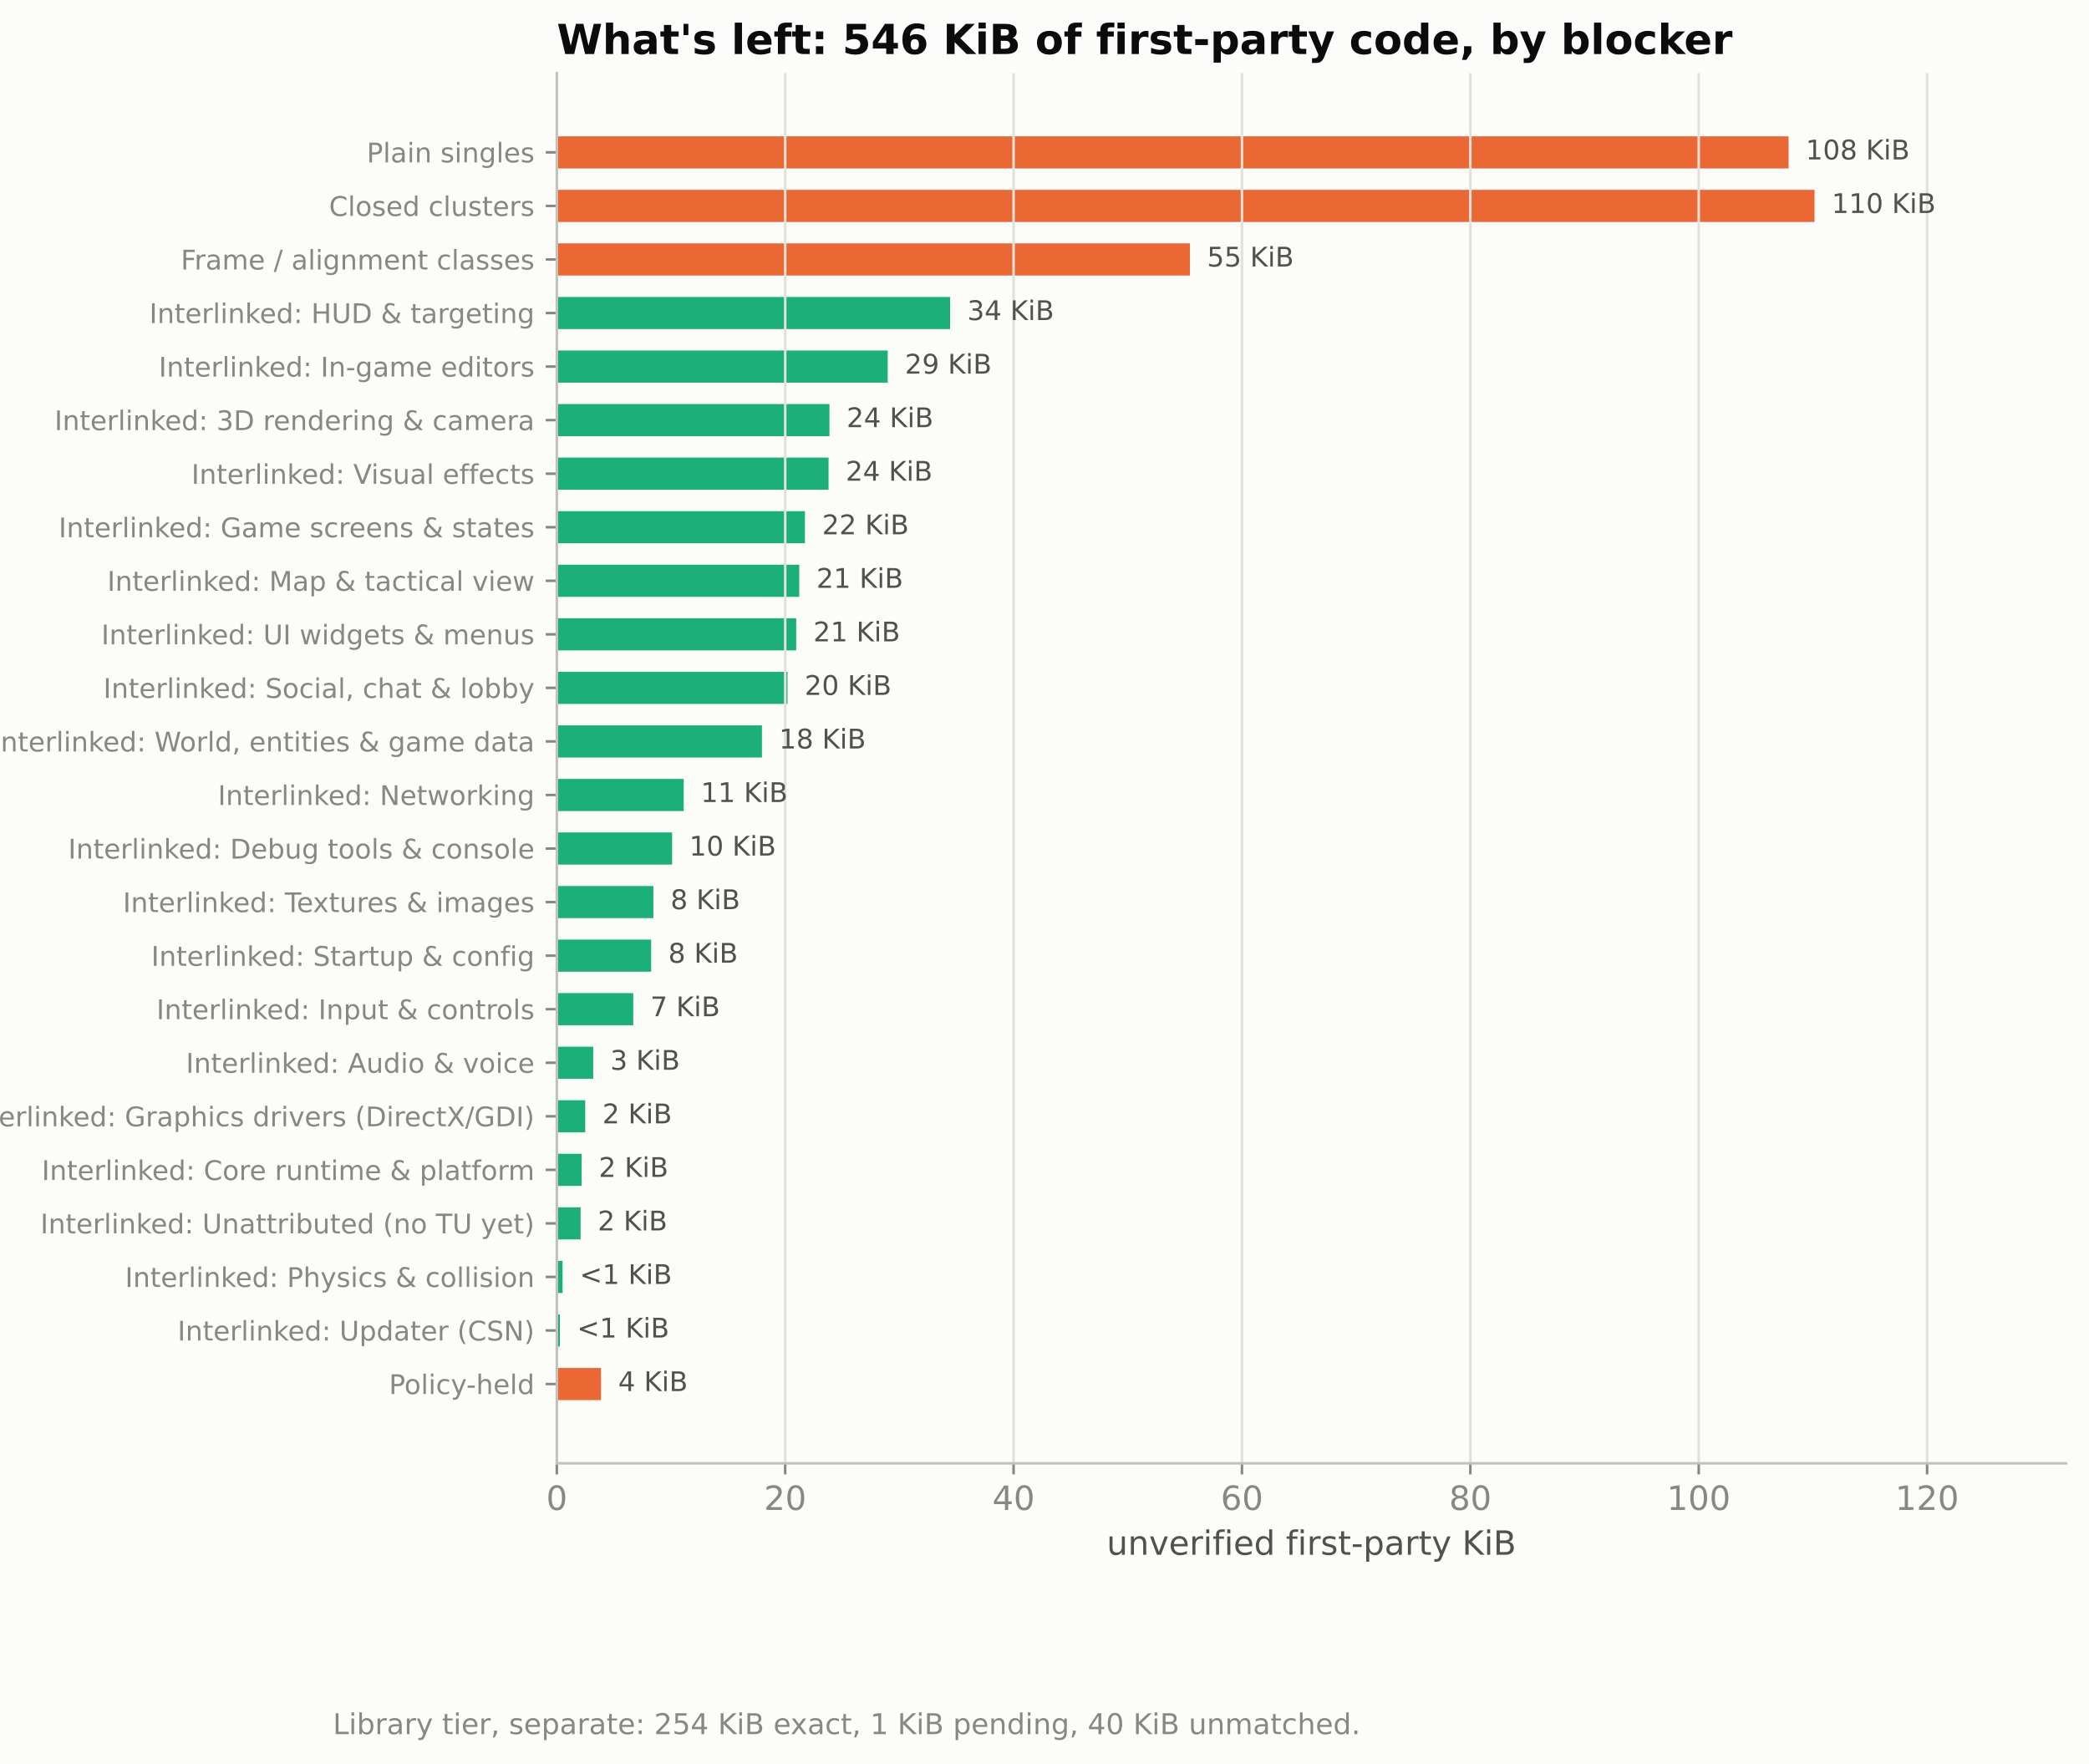
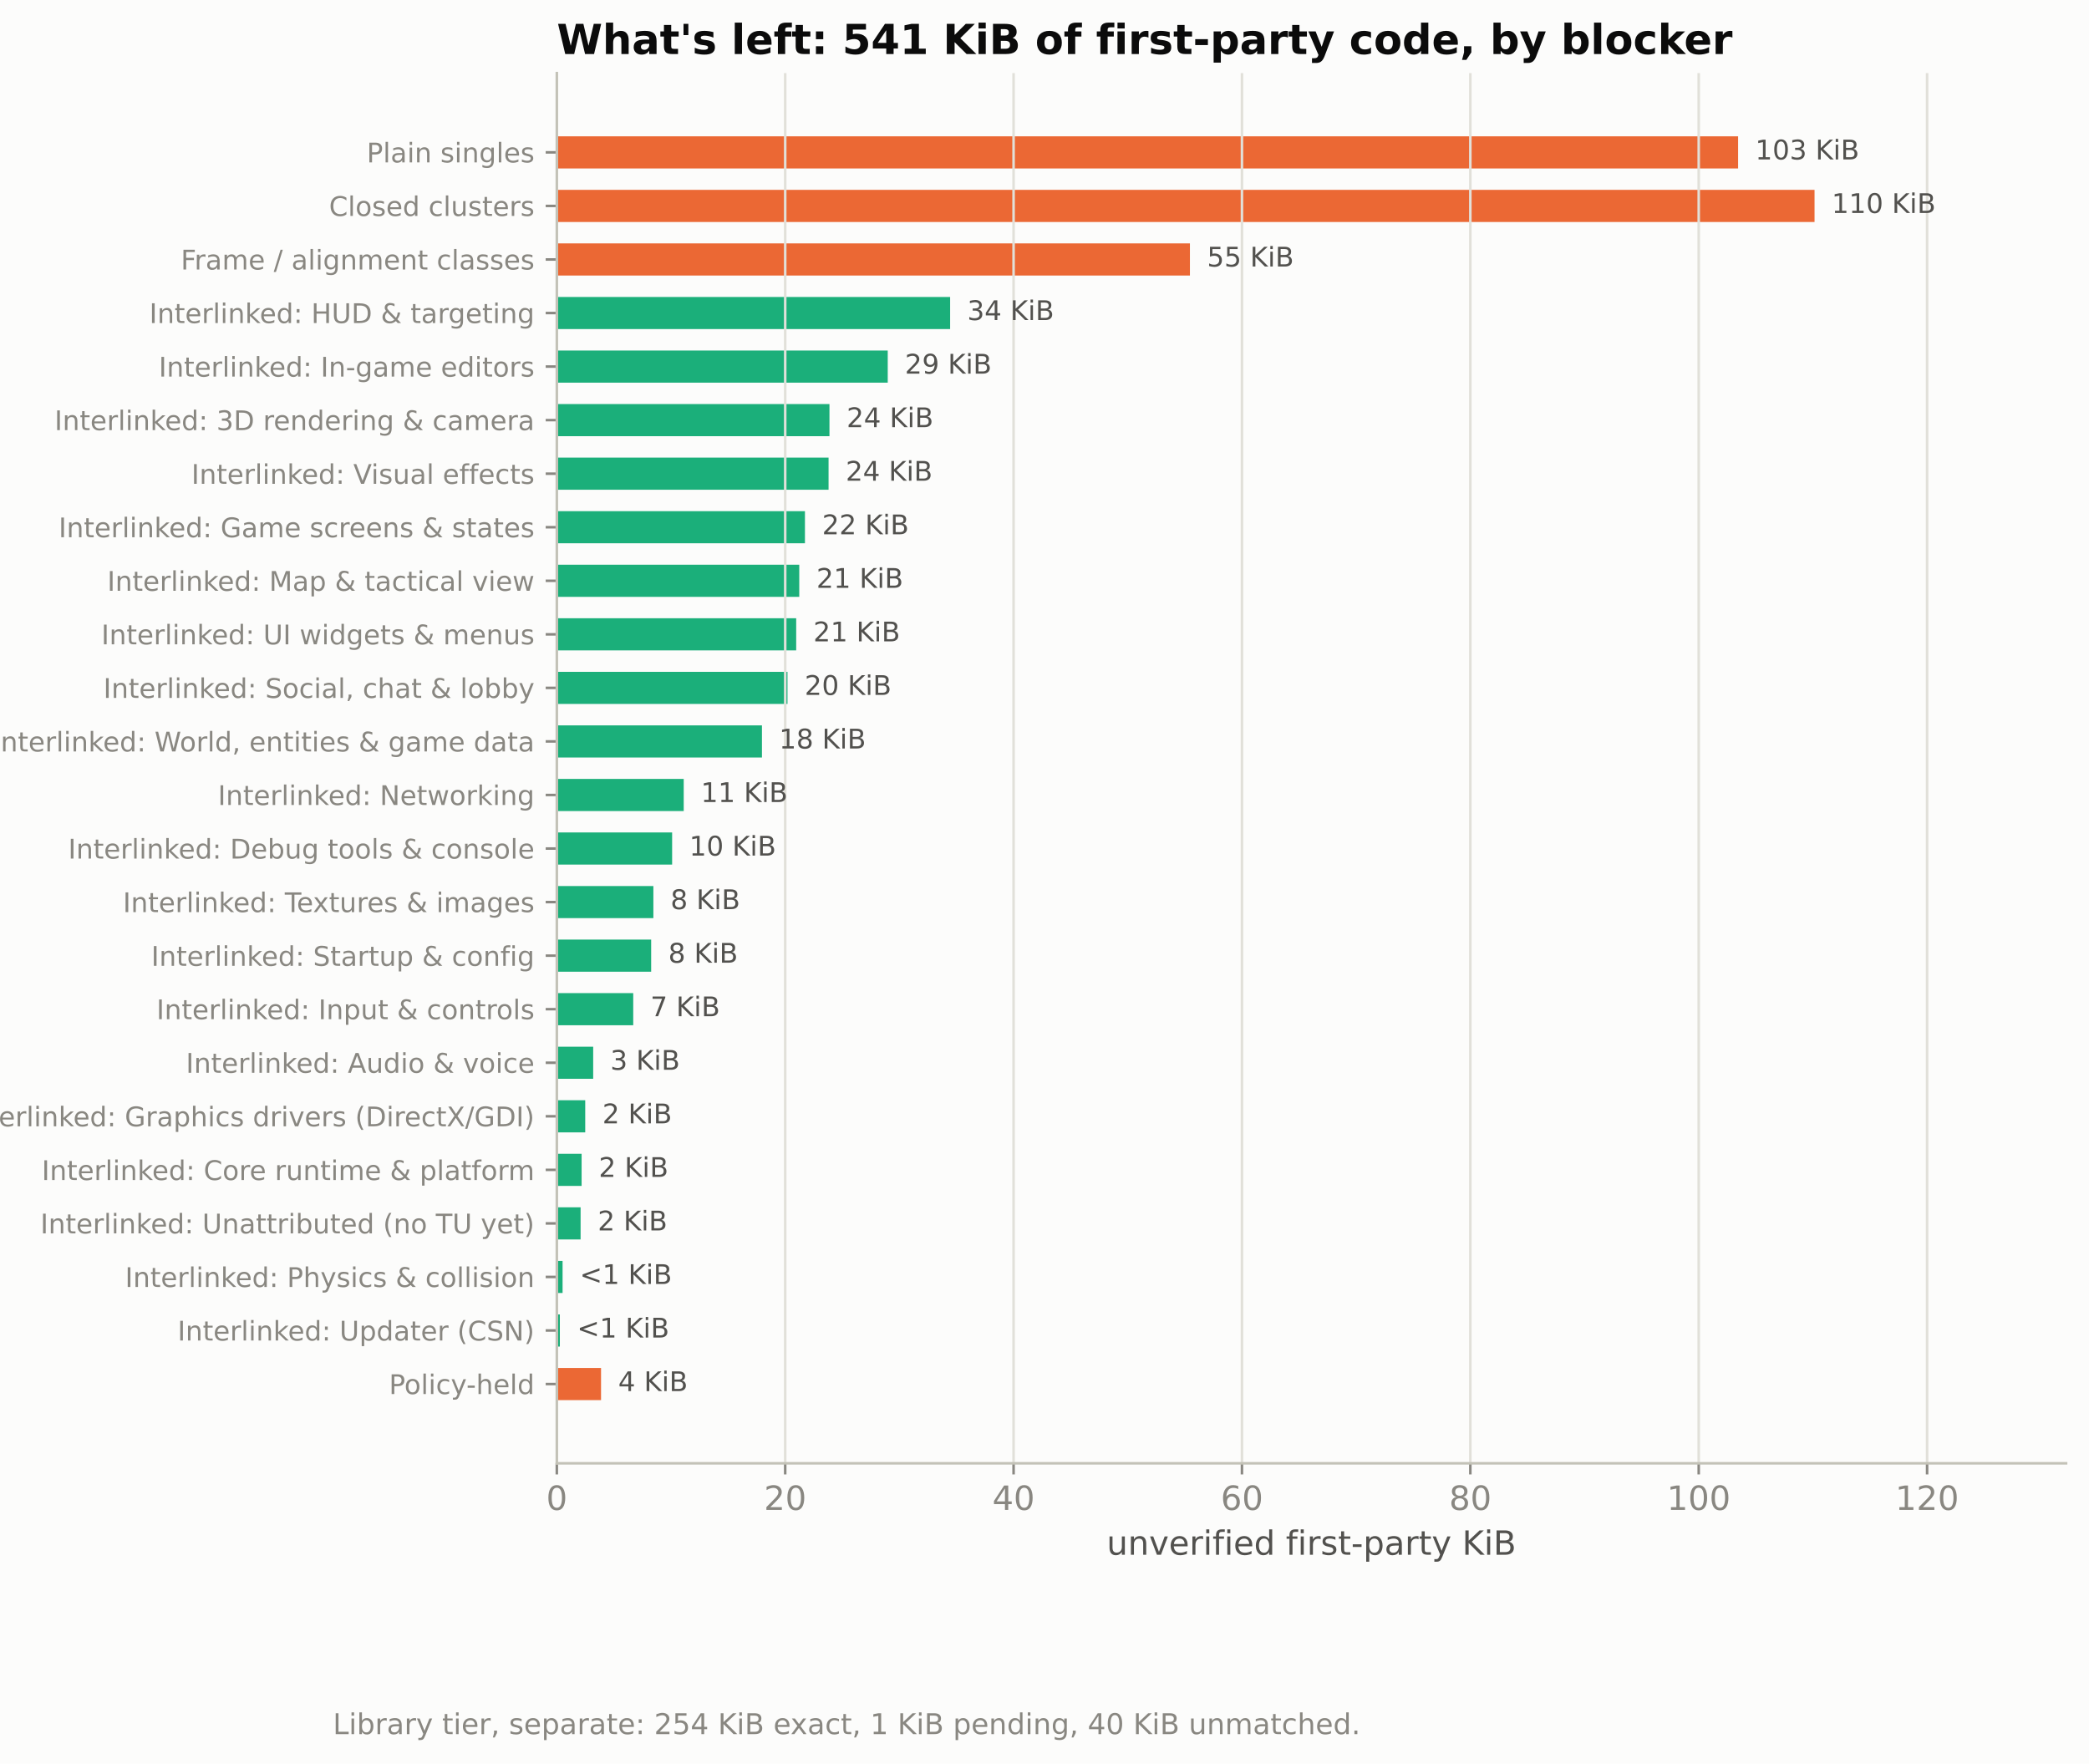
<svg xmlns="http://www.w3.org/2000/svg" xmlns:xlink="http://www.w3.org/1999/xlink" width="656.487pt" height="554.265pt" viewBox="0 0 656.487 554.265" version="1.1">
  <defs>
    <style type="text/css">*{stroke-linejoin: round; stroke-linecap: butt}</style>
  </defs>
  <g id="figure_1">
    <g id="patch_1">
      <path d="M 0 554.265  L 656.487 554.265  L 656.487 0  L 0 0  z " style="fill: #fcfcfb" />
    </g>
    <g id="axes_1">
      <g id="patch_2">
        <path d="M 174.987 459.844  L 649.287 459.844  L 649.287 22.976  L 174.987 22.976  z " style="fill: #fcfcfb" />
      </g>
      <g id="patch_3">
        <path d="M 174.987 439.986  L 188.882 439.986  L 188.882 429.889  L 174.987 429.889  z " clip-path="url(#p8a45bf0036)" style="fill: #eb6834" />
      </g>
      <g id="patch_4">
        <path d="M 174.987 423.158  L 175.94 423.158  L 175.94 413.06  L 174.987 413.06  z " clip-path="url(#p8a45bf0036)" style="fill: #1baf7a" />
      </g>
      <g id="patch_5">
        <path d="M 174.987 406.329  L 176.795 406.329  L 176.795 396.232  L 174.987 396.232  z " clip-path="url(#p8a45bf0036)" style="fill: #1baf7a" />
      </g>
      <g id="patch_6">
        <path d="M 174.987 389.501  L 182.458 389.501  L 182.458 379.403  L 174.987 379.403  z " clip-path="url(#p8a45bf0036)" style="fill: #1baf7a" />
      </g>
      <g id="patch_7">
        <path d="M 174.987 372.672  L 182.777 372.672  L 182.777 362.575  L 174.987 362.575  z " clip-path="url(#p8a45bf0036)" style="fill: #1baf7a" />
      </g>
      <g id="patch_8">
        <path d="M 174.987 355.844  L 183.912 355.844  L 183.912 345.747  L 174.987 345.747  z " clip-path="url(#p8a45bf0036)" style="fill: #1baf7a" />
      </g>
      <g id="patch_9">
        <path d="M 174.987 339.015  L 186.415 339.015  L 186.415 328.918  L 174.987 328.918  z " clip-path="url(#p8a45bf0036)" style="fill: #1baf7a" />
      </g>
      <g id="patch_10">
        <path d="M 174.987 322.187  L 198.999 322.187  L 198.999 312.09  L 174.987 312.09  z " clip-path="url(#p8a45bf0036)" style="fill: #1baf7a" />
      </g>
      <g id="patch_11">
        <path d="M 174.987 305.358  L 204.634 305.358  L 204.634 295.261  L 174.987 295.261  z " clip-path="url(#p8a45bf0036)" style="fill: #1baf7a" />
      </g>
      <g id="patch_12">
        <path d="M 174.987 288.53  L 205.331 288.53  L 205.331 278.433  L 174.987 278.433  z " clip-path="url(#p8a45bf0036)" style="fill: #1baf7a" />
      </g>
      <g id="patch_13">
        <path d="M 174.987 271.701  L 211.222 271.701  L 211.222 261.604  L 174.987 261.604  z " clip-path="url(#p8a45bf0036)" style="fill: #1baf7a" />
      </g>
      <g id="patch_14">
        <path d="M 174.987 254.873  L 214.867 254.873  L 214.867 244.776  L 174.987 244.776  z " clip-path="url(#p8a45bf0036)" style="fill: #1baf7a" />
      </g>
      <g id="patch_15">
        <path d="M 174.987 238.044  L 239.45 238.044  L 239.45 227.947  L 174.987 227.947  z " clip-path="url(#p8a45bf0036)" style="fill: #1baf7a" />
      </g>
      <g id="patch_16">
        <path d="M 174.987 221.216  L 247.479 221.216  L 247.479 211.119  L 174.987 211.119  z " clip-path="url(#p8a45bf0036)" style="fill: #1baf7a" />
      </g>
      <g id="patch_17">
        <path d="M 174.987 204.387  L 250.209 204.387  L 250.209 194.29  L 174.987 194.29  z " clip-path="url(#p8a45bf0036)" style="fill: #1baf7a" />
      </g>
      <g id="patch_18">
        <path d="M 174.987 187.559  L 251.176 187.559  L 251.176 177.462  L 174.987 177.462  z " clip-path="url(#p8a45bf0036)" style="fill: #1baf7a" />
      </g>
      <g id="patch_19">
        <path d="M 174.987 170.73  L 252.96 170.73  L 252.96 160.633  L 174.987 160.633  z " clip-path="url(#p8a45bf0036)" style="fill: #1baf7a" />
      </g>
      <g id="patch_20">
        <path d="M 174.987 153.902  L 260.382 153.902  L 260.382 143.805  L 174.987 143.805  z " clip-path="url(#p8a45bf0036)" style="fill: #1baf7a" />
      </g>
      <g id="patch_21">
        <path d="M 174.987 137.073  L 260.666 137.073  L 260.666 126.976  L 174.987 126.976  z " clip-path="url(#p8a45bf0036)" style="fill: #1baf7a" />
      </g>
      <g id="patch_22">
        <path d="M 174.987 120.245  L 278.98 120.245  L 278.98 110.148  L 174.987 110.148  z " clip-path="url(#p8a45bf0036)" style="fill: #1baf7a" />
      </g>
      <g id="patch_23">
        <path d="M 174.987 103.417  L 298.587 103.417  L 298.587 93.319  L 174.987 93.319  z " clip-path="url(#p8a45bf0036)" style="fill: #1baf7a" />
      </g>
      <g id="patch_24">
        <path d="M 174.987 86.588  L 373.942 86.588  L 373.942 76.491  L 174.987 76.491  z " clip-path="url(#p8a45bf0036)" style="fill: #eb6834" />
      </g>
      <g id="patch_25">
        <path d="M 174.987 69.76  L 570.237 69.76  L 570.237 59.662  L 174.987 59.662  z " clip-path="url(#p8a45bf0036)" style="fill: #eb6834" />
      </g>
      <g id="patch_26">
-         <path d="M 174.987 52.931  L 562.072 52.931  L 562.072 42.834  L 174.987 42.834  z " clip-path="url(#p8a45bf0036)" style="fill: #eb6834" />
+         <path d="M 174.987 52.931  L 546.214 52.931  L 546.214 42.834  L 174.987 42.834  z " clip-path="url(#p8a45bf0036)" style="fill: #eb6834" />
      </g>
      <g id="matplotlib.axis_1">
        <g id="xtick_1">
          <g id="line2d_1">
            <path d="M 174.987 459.844  L 174.987 22.976  " clip-path="url(#p8a45bf0036)" style="fill: none; stroke: #e1e0d9; stroke-width: 0.8; stroke-linecap: square" />
          </g>
          <g id="line2d_2">
            <defs>
              <path id="mc9588ca993" d="M 0 0  L 0 3.5  " style="stroke: #898781; stroke-width: 0.8" />
            </defs>
            <g>
              <use xlink:href="#mc9588ca993" x="174.987" y="459.844" style="fill: #898781; stroke: #898781; stroke-width: 0.8" />
            </g>
          </g>
          <g id="text_1">
            <text style="font-size: 10.5px; font-family: 'Segoe UI', 'DejaVu Sans', 'Bitstream Vera Sans', 'Computer Modern Sans Serif', 'Lucida Grande', 'Verdana', 'Geneva', 'Lucid', 'Arial', 'Helvetica', 'Avant Garde', sans-serif; text-anchor: middle; fill: #898781" x="174.987" y="474.488" transform="rotate(-0 174.9868 474.4879)">0</text>
          </g>
        </g>
        <g id="xtick_2">
          <g id="line2d_3">
            <path d="M 246.757 459.844  L 246.757 22.976  " clip-path="url(#p8a45bf0036)" style="fill: none; stroke: #e1e0d9; stroke-width: 0.8; stroke-linecap: square" />
          </g>
          <g id="line2d_4">
            <g>
              <use xlink:href="#mc9588ca993" x="246.757" y="459.844" style="fill: #898781; stroke: #898781; stroke-width: 0.8" />
            </g>
          </g>
          <g id="text_2">
            <text style="font-size: 10.5px; font-family: 'Segoe UI', 'DejaVu Sans', 'Bitstream Vera Sans', 'Computer Modern Sans Serif', 'Lucida Grande', 'Verdana', 'Geneva', 'Lucid', 'Arial', 'Helvetica', 'Avant Garde', sans-serif; text-anchor: middle; fill: #898781" x="246.757" y="474.488" transform="rotate(-0 246.7568 474.4879)">20</text>
          </g>
        </g>
        <g id="xtick_3">
          <g id="line2d_5">
            <path d="M 318.527 459.844  L 318.527 22.976  " clip-path="url(#p8a45bf0036)" style="fill: none; stroke: #e1e0d9; stroke-width: 0.8; stroke-linecap: square" />
          </g>
          <g id="line2d_6">
            <g>
              <use xlink:href="#mc9588ca993" x="318.527" y="459.844" style="fill: #898781; stroke: #898781; stroke-width: 0.8" />
            </g>
          </g>
          <g id="text_3">
            <text style="font-size: 10.5px; font-family: 'Segoe UI', 'DejaVu Sans', 'Bitstream Vera Sans', 'Computer Modern Sans Serif', 'Lucida Grande', 'Verdana', 'Geneva', 'Lucid', 'Arial', 'Helvetica', 'Avant Garde', sans-serif; text-anchor: middle; fill: #898781" x="318.527" y="474.488" transform="rotate(-0 318.5267 474.4879)">40</text>
          </g>
        </g>
        <g id="xtick_4">
          <g id="line2d_7">
            <path d="M 390.297 459.844  L 390.297 22.976  " clip-path="url(#p8a45bf0036)" style="fill: none; stroke: #e1e0d9; stroke-width: 0.8; stroke-linecap: square" />
          </g>
          <g id="line2d_8">
            <g>
              <use xlink:href="#mc9588ca993" x="390.297" y="459.844" style="fill: #898781; stroke: #898781; stroke-width: 0.8" />
            </g>
          </g>
          <g id="text_4">
            <text style="font-size: 10.5px; font-family: 'Segoe UI', 'DejaVu Sans', 'Bitstream Vera Sans', 'Computer Modern Sans Serif', 'Lucida Grande', 'Verdana', 'Geneva', 'Lucid', 'Arial', 'Helvetica', 'Avant Garde', sans-serif; text-anchor: middle; fill: #898781" x="390.297" y="474.488" transform="rotate(-0 390.2967 474.4879)">60</text>
          </g>
        </g>
        <g id="xtick_5">
          <g id="line2d_9">
            <path d="M 462.067 459.844  L 462.067 22.976  " clip-path="url(#p8a45bf0036)" style="fill: none; stroke: #e1e0d9; stroke-width: 0.8; stroke-linecap: square" />
          </g>
          <g id="line2d_10">
            <g>
              <use xlink:href="#mc9588ca993" x="462.067" y="459.844" style="fill: #898781; stroke: #898781; stroke-width: 0.8" />
            </g>
          </g>
          <g id="text_5">
            <text style="font-size: 10.5px; font-family: 'Segoe UI', 'DejaVu Sans', 'Bitstream Vera Sans', 'Computer Modern Sans Serif', 'Lucida Grande', 'Verdana', 'Geneva', 'Lucid', 'Arial', 'Helvetica', 'Avant Garde', sans-serif; text-anchor: middle; fill: #898781" x="462.067" y="474.488" transform="rotate(-0 462.0667 474.4879)">80</text>
          </g>
        </g>
        <g id="xtick_6">
          <g id="line2d_11">
            <path d="M 533.837 459.844  L 533.837 22.976  " clip-path="url(#p8a45bf0036)" style="fill: none; stroke: #e1e0d9; stroke-width: 0.8; stroke-linecap: square" />
          </g>
          <g id="line2d_12">
            <g>
              <use xlink:href="#mc9588ca993" x="533.837" y="459.844" style="fill: #898781; stroke: #898781; stroke-width: 0.8" />
            </g>
          </g>
          <g id="text_6">
            <text style="font-size: 10.5px; font-family: 'Segoe UI', 'DejaVu Sans', 'Bitstream Vera Sans', 'Computer Modern Sans Serif', 'Lucida Grande', 'Verdana', 'Geneva', 'Lucid', 'Arial', 'Helvetica', 'Avant Garde', sans-serif; text-anchor: middle; fill: #898781" x="533.837" y="474.488" transform="rotate(-0 533.8367 474.4879)">100</text>
          </g>
        </g>
        <g id="xtick_7">
          <g id="line2d_13">
            <path d="M 605.607 459.844  L 605.607 22.976  " clip-path="url(#p8a45bf0036)" style="fill: none; stroke: #e1e0d9; stroke-width: 0.8; stroke-linecap: square" />
          </g>
          <g id="line2d_14">
            <g>
              <use xlink:href="#mc9588ca993" x="605.607" y="459.844" style="fill: #898781; stroke: #898781; stroke-width: 0.8" />
            </g>
          </g>
          <g id="text_7">
            <text style="font-size: 10.5px; font-family: 'Segoe UI', 'DejaVu Sans', 'Bitstream Vera Sans', 'Computer Modern Sans Serif', 'Lucida Grande', 'Verdana', 'Geneva', 'Lucid', 'Arial', 'Helvetica', 'Avant Garde', sans-serif; text-anchor: middle; fill: #898781" x="605.607" y="474.488" transform="rotate(-0 605.6066 474.4879)">120</text>
          </g>
        </g>
        <g id="text_8">
          <text style="font-size: 10.5px; font-family: 'Segoe UI', 'DejaVu Sans', 'Bitstream Vera Sans', 'Computer Modern Sans Serif', 'Lucida Grande', 'Verdana', 'Geneva', 'Lucid', 'Arial', 'Helvetica', 'Avant Garde', sans-serif; text-anchor: middle; fill: #52514e" x="412.137" y="488.582" transform="rotate(-0 412.1368 488.5825)">unverified first-party KiB</text>
        </g>
      </g>
      <g id="matplotlib.axis_2">
        <g id="ytick_1">
          <g id="line2d_15">
            <defs>
              <path id="mee49852863" d="M 0 0  L -3.5 0  " style="stroke: #898781; stroke-width: 0.8" />
            </defs>
            <g>
              <use xlink:href="#mee49852863" x="174.987" y="434.937" style="fill: #898781; stroke: #898781; stroke-width: 0.8" />
            </g>
          </g>
          <g id="text_9">
            <text style="font-size: 8.5px; font-family: 'Segoe UI', 'DejaVu Sans', 'Bitstream Vera Sans', 'Computer Modern Sans Serif', 'Lucida Grande', 'Verdana', 'Geneva', 'Lucid', 'Arial', 'Helvetica', 'Avant Garde', sans-serif; text-anchor: end; fill: #898781" x="167.987" y="438.084" transform="rotate(-0 167.9868 438.0838)">Policy-held</text>
          </g>
        </g>
        <g id="ytick_2">
          <g id="line2d_16">
            <g>
              <use xlink:href="#mee49852863" x="174.987" y="418.109" style="fill: #898781; stroke: #898781; stroke-width: 0.8" />
            </g>
          </g>
          <g id="text_10">
            <text style="font-size: 8.5px; font-family: 'Segoe UI', 'DejaVu Sans', 'Bitstream Vera Sans', 'Computer Modern Sans Serif', 'Lucida Grande', 'Verdana', 'Geneva', 'Lucid', 'Arial', 'Helvetica', 'Avant Garde', sans-serif; text-anchor: end; fill: #898781" x="167.987" y="421.255" transform="rotate(-0 167.9868 421.2553)">  Interlinked: Updater (CSN)</text>
          </g>
        </g>
        <g id="ytick_3">
          <g id="line2d_17">
            <g>
              <use xlink:href="#mee49852863" x="174.987" y="401.281" style="fill: #898781; stroke: #898781; stroke-width: 0.8" />
            </g>
          </g>
          <g id="text_11">
            <text style="font-size: 8.5px; font-family: 'Segoe UI', 'DejaVu Sans', 'Bitstream Vera Sans', 'Computer Modern Sans Serif', 'Lucida Grande', 'Verdana', 'Geneva', 'Lucid', 'Arial', 'Helvetica', 'Avant Garde', sans-serif; text-anchor: end; fill: #898781" x="167.987" y="404.427" transform="rotate(-0 167.9868 404.4268)">  Interlinked: Physics &amp; collision</text>
          </g>
        </g>
        <g id="ytick_4">
          <g id="line2d_18">
            <g>
              <use xlink:href="#mee49852863" x="174.987" y="384.452" style="fill: #898781; stroke: #898781; stroke-width: 0.8" />
            </g>
          </g>
          <g id="text_12">
            <text style="font-size: 8.5px; font-family: 'Segoe UI', 'DejaVu Sans', 'Bitstream Vera Sans', 'Computer Modern Sans Serif', 'Lucida Grande', 'Verdana', 'Geneva', 'Lucid', 'Arial', 'Helvetica', 'Avant Garde', sans-serif; text-anchor: end; fill: #898781" x="167.987" y="387.598" transform="rotate(-0 167.9868 387.5984)">  Interlinked: Unattributed (no TU yet)</text>
          </g>
        </g>
        <g id="ytick_5">
          <g id="line2d_19">
            <g>
              <use xlink:href="#mee49852863" x="174.987" y="367.624" style="fill: #898781; stroke: #898781; stroke-width: 0.8" />
            </g>
          </g>
          <g id="text_13">
            <text style="font-size: 8.5px; font-family: 'Segoe UI', 'DejaVu Sans', 'Bitstream Vera Sans', 'Computer Modern Sans Serif', 'Lucida Grande', 'Verdana', 'Geneva', 'Lucid', 'Arial', 'Helvetica', 'Avant Garde', sans-serif; text-anchor: end; fill: #898781" x="167.987" y="370.815" transform="rotate(-0 167.9868 370.815)">  Interlinked: Core runtime &amp; platform</text>
          </g>
        </g>
        <g id="ytick_6">
          <g id="line2d_20">
            <g>
              <use xlink:href="#mee49852863" x="174.987" y="350.795" style="fill: #898781; stroke: #898781; stroke-width: 0.8" />
            </g>
          </g>
          <g id="text_14">
            <text style="font-size: 8.5px; font-family: 'Segoe UI', 'DejaVu Sans', 'Bitstream Vera Sans', 'Computer Modern Sans Serif', 'Lucida Grande', 'Verdana', 'Geneva', 'Lucid', 'Arial', 'Helvetica', 'Avant Garde', sans-serif; text-anchor: end; fill: #898781" x="167.987" y="353.941" transform="rotate(-0 167.9868 353.9414)">  Interlinked: Graphics drivers (DirectX/GDI)</text>
          </g>
        </g>
        <g id="ytick_7">
          <g id="line2d_21">
            <g>
              <use xlink:href="#mee49852863" x="174.987" y="333.967" style="fill: #898781; stroke: #898781; stroke-width: 0.8" />
            </g>
          </g>
          <g id="text_15">
            <text style="font-size: 8.5px; font-family: 'Segoe UI', 'DejaVu Sans', 'Bitstream Vera Sans', 'Computer Modern Sans Serif', 'Lucida Grande', 'Verdana', 'Geneva', 'Lucid', 'Arial', 'Helvetica', 'Avant Garde', sans-serif; text-anchor: end; fill: #898781" x="167.987" y="337.113" transform="rotate(-0 167.9868 337.1129)">  Interlinked: Audio &amp; voice</text>
          </g>
        </g>
        <g id="ytick_8">
          <g id="line2d_22">
            <g>
              <use xlink:href="#mee49852863" x="174.987" y="317.138" style="fill: #898781; stroke: #898781; stroke-width: 0.8" />
            </g>
          </g>
          <g id="text_16">
            <text style="font-size: 8.5px; font-family: 'Segoe UI', 'DejaVu Sans', 'Bitstream Vera Sans', 'Computer Modern Sans Serif', 'Lucida Grande', 'Verdana', 'Geneva', 'Lucid', 'Arial', 'Helvetica', 'Avant Garde', sans-serif; text-anchor: end; fill: #898781" x="167.987" y="320.284" transform="rotate(-0 167.9868 320.2845)">  Interlinked: Input &amp; controls</text>
          </g>
        </g>
        <g id="ytick_9">
          <g id="line2d_23">
            <g>
              <use xlink:href="#mee49852863" x="174.987" y="300.31" style="fill: #898781; stroke: #898781; stroke-width: 0.8" />
            </g>
          </g>
          <g id="text_17">
            <text style="font-size: 8.5px; font-family: 'Segoe UI', 'DejaVu Sans', 'Bitstream Vera Sans', 'Computer Modern Sans Serif', 'Lucida Grande', 'Verdana', 'Geneva', 'Lucid', 'Arial', 'Helvetica', 'Avant Garde', sans-serif; text-anchor: end; fill: #898781" x="167.987" y="303.501" transform="rotate(-0 167.9868 303.5012)">  Interlinked: Startup &amp; config</text>
          </g>
        </g>
        <g id="ytick_10">
          <g id="line2d_24">
            <g>
              <use xlink:href="#mee49852863" x="174.987" y="283.481" style="fill: #898781; stroke: #898781; stroke-width: 0.8" />
            </g>
          </g>
          <g id="text_18">
            <text style="font-size: 8.5px; font-family: 'Segoe UI', 'DejaVu Sans', 'Bitstream Vera Sans', 'Computer Modern Sans Serif', 'Lucida Grande', 'Verdana', 'Geneva', 'Lucid', 'Arial', 'Helvetica', 'Avant Garde', sans-serif; text-anchor: end; fill: #898781" x="167.987" y="286.628" transform="rotate(-0 167.9868 286.6275)">  Interlinked: Textures &amp; images</text>
          </g>
        </g>
        <g id="ytick_11">
          <g id="line2d_25">
            <g>
              <use xlink:href="#mee49852863" x="174.987" y="266.653" style="fill: #898781; stroke: #898781; stroke-width: 0.8" />
            </g>
          </g>
          <g id="text_19">
            <text style="font-size: 8.5px; font-family: 'Segoe UI', 'DejaVu Sans', 'Bitstream Vera Sans', 'Computer Modern Sans Serif', 'Lucida Grande', 'Verdana', 'Geneva', 'Lucid', 'Arial', 'Helvetica', 'Avant Garde', sans-serif; text-anchor: end; fill: #898781" x="167.987" y="269.799" transform="rotate(-0 167.9868 269.799)">  Interlinked: Debug tools &amp; console</text>
          </g>
        </g>
        <g id="ytick_12">
          <g id="line2d_26">
            <g>
              <use xlink:href="#mee49852863" x="174.987" y="249.824" style="fill: #898781; stroke: #898781; stroke-width: 0.8" />
            </g>
          </g>
          <g id="text_20">
            <text style="font-size: 8.5px; font-family: 'Segoe UI', 'DejaVu Sans', 'Bitstream Vera Sans', 'Computer Modern Sans Serif', 'Lucida Grande', 'Verdana', 'Geneva', 'Lucid', 'Arial', 'Helvetica', 'Avant Garde', sans-serif; text-anchor: end; fill: #898781" x="167.987" y="252.971" transform="rotate(-0 167.9868 252.9706)">  Interlinked: Networking</text>
          </g>
        </g>
        <g id="ytick_13">
          <g id="line2d_27">
            <g>
              <use xlink:href="#mee49852863" x="174.987" y="232.996" style="fill: #898781; stroke: #898781; stroke-width: 0.8" />
            </g>
          </g>
          <g id="text_21">
            <text style="font-size: 8.5px; font-family: 'Segoe UI', 'DejaVu Sans', 'Bitstream Vera Sans', 'Computer Modern Sans Serif', 'Lucida Grande', 'Verdana', 'Geneva', 'Lucid', 'Arial', 'Helvetica', 'Avant Garde', sans-serif; text-anchor: end; fill: #898781" x="167.987" y="236.142" transform="rotate(-0 167.9868 236.1421)">  Interlinked: World, entities &amp; game data</text>
          </g>
        </g>
        <g id="ytick_14">
          <g id="line2d_28">
            <g>
              <use xlink:href="#mee49852863" x="174.987" y="216.167" style="fill: #898781; stroke: #898781; stroke-width: 0.8" />
            </g>
          </g>
          <g id="text_22">
            <text style="font-size: 8.5px; font-family: 'Segoe UI', 'DejaVu Sans', 'Bitstream Vera Sans', 'Computer Modern Sans Serif', 'Lucida Grande', 'Verdana', 'Geneva', 'Lucid', 'Arial', 'Helvetica', 'Avant Garde', sans-serif; text-anchor: end; fill: #898781" x="167.987" y="219.314" transform="rotate(-0 167.9868 219.3136)">  Interlinked: Social, chat &amp; lobby</text>
          </g>
        </g>
        <g id="ytick_15">
          <g id="line2d_29">
            <g>
              <use xlink:href="#mee49852863" x="174.987" y="199.339" style="fill: #898781; stroke: #898781; stroke-width: 0.8" />
            </g>
          </g>
          <g id="text_23">
            <text style="font-size: 8.5px; font-family: 'Segoe UI', 'DejaVu Sans', 'Bitstream Vera Sans', 'Computer Modern Sans Serif', 'Lucida Grande', 'Verdana', 'Geneva', 'Lucid', 'Arial', 'Helvetica', 'Avant Garde', sans-serif; text-anchor: end; fill: #898781" x="167.987" y="202.485" transform="rotate(-0 167.9868 202.4851)">  Interlinked: UI widgets &amp; menus</text>
          </g>
        </g>
        <g id="ytick_16">
          <g id="line2d_30">
            <g>
              <use xlink:href="#mee49852863" x="174.987" y="182.51" style="fill: #898781; stroke: #898781; stroke-width: 0.8" />
            </g>
          </g>
          <g id="text_24">
            <text style="font-size: 8.5px; font-family: 'Segoe UI', 'DejaVu Sans', 'Bitstream Vera Sans', 'Computer Modern Sans Serif', 'Lucida Grande', 'Verdana', 'Geneva', 'Lucid', 'Arial', 'Helvetica', 'Avant Garde', sans-serif; text-anchor: end; fill: #898781" x="167.987" y="185.657" transform="rotate(-0 167.9868 185.6567)">  Interlinked: Map &amp; tactical view</text>
          </g>
        </g>
        <g id="ytick_17">
          <g id="line2d_31">
            <g>
              <use xlink:href="#mee49852863" x="174.987" y="165.682" style="fill: #898781; stroke: #898781; stroke-width: 0.8" />
            </g>
          </g>
          <g id="text_25">
            <text style="font-size: 8.5px; font-family: 'Segoe UI', 'DejaVu Sans', 'Bitstream Vera Sans', 'Computer Modern Sans Serif', 'Lucida Grande', 'Verdana', 'Geneva', 'Lucid', 'Arial', 'Helvetica', 'Avant Garde', sans-serif; text-anchor: end; fill: #898781" x="167.987" y="168.828" transform="rotate(-0 167.9868 168.8282)">  Interlinked: Game screens &amp; states</text>
          </g>
        </g>
        <g id="ytick_18">
          <g id="line2d_32">
            <g>
              <use xlink:href="#mee49852863" x="174.987" y="148.853" style="fill: #898781; stroke: #898781; stroke-width: 0.8" />
            </g>
          </g>
          <g id="text_26">
            <text style="font-size: 8.5px; font-family: 'Segoe UI', 'DejaVu Sans', 'Bitstream Vera Sans', 'Computer Modern Sans Serif', 'Lucida Grande', 'Verdana', 'Geneva', 'Lucid', 'Arial', 'Helvetica', 'Avant Garde', sans-serif; text-anchor: end; fill: #898781" x="167.987" y="152.045" transform="rotate(-0 167.9868 152.0449)">  Interlinked: Visual effects</text>
          </g>
        </g>
        <g id="ytick_19">
          <g id="line2d_33">
            <g>
              <use xlink:href="#mee49852863" x="174.987" y="132.025" style="fill: #898781; stroke: #898781; stroke-width: 0.8" />
            </g>
          </g>
          <g id="text_27">
            <text style="font-size: 8.5px; font-family: 'Segoe UI', 'DejaVu Sans', 'Bitstream Vera Sans', 'Computer Modern Sans Serif', 'Lucida Grande', 'Verdana', 'Geneva', 'Lucid', 'Arial', 'Helvetica', 'Avant Garde', sans-serif; text-anchor: end; fill: #898781" x="167.987" y="135.171" transform="rotate(-0 167.9868 135.1712)">  Interlinked: 3D rendering &amp; camera</text>
          </g>
        </g>
        <g id="ytick_20">
          <g id="line2d_34">
            <g>
              <use xlink:href="#mee49852863" x="174.987" y="115.196" style="fill: #898781; stroke: #898781; stroke-width: 0.8" />
            </g>
          </g>
          <g id="text_28">
            <text style="font-size: 8.5px; font-family: 'Segoe UI', 'DejaVu Sans', 'Bitstream Vera Sans', 'Computer Modern Sans Serif', 'Lucida Grande', 'Verdana', 'Geneva', 'Lucid', 'Arial', 'Helvetica', 'Avant Garde', sans-serif; text-anchor: end; fill: #898781" x="167.987" y="118.343" transform="rotate(-0 167.9868 118.3428)">  Interlinked: In-game editors</text>
          </g>
        </g>
        <g id="ytick_21">
          <g id="line2d_35">
            <g>
              <use xlink:href="#mee49852863" x="174.987" y="98.368" style="fill: #898781; stroke: #898781; stroke-width: 0.8" />
            </g>
          </g>
          <g id="text_29">
            <text style="font-size: 8.5px; font-family: 'Segoe UI', 'DejaVu Sans', 'Bitstream Vera Sans', 'Computer Modern Sans Serif', 'Lucida Grande', 'Verdana', 'Geneva', 'Lucid', 'Arial', 'Helvetica', 'Avant Garde', sans-serif; text-anchor: end; fill: #898781" x="167.987" y="101.514" transform="rotate(-0 167.9868 101.5143)">  Interlinked: HUD &amp; targeting</text>
          </g>
        </g>
        <g id="ytick_22">
          <g id="line2d_36">
            <g>
              <use xlink:href="#mee49852863" x="174.987" y="81.539" style="fill: #898781; stroke: #898781; stroke-width: 0.8" />
            </g>
          </g>
          <g id="text_30">
            <text style="font-size: 8.5px; font-family: 'Segoe UI', 'DejaVu Sans', 'Bitstream Vera Sans', 'Computer Modern Sans Serif', 'Lucida Grande', 'Verdana', 'Geneva', 'Lucid', 'Arial', 'Helvetica', 'Avant Garde', sans-serif; text-anchor: end; fill: #898781" x="167.987" y="84.686" transform="rotate(-0 167.9868 84.68583)">Frame / alignment classes</text>
          </g>
        </g>
        <g id="ytick_23">
          <g id="line2d_37">
            <g>
              <use xlink:href="#mee49852863" x="174.987" y="64.711" style="fill: #898781; stroke: #898781; stroke-width: 0.8" />
            </g>
          </g>
          <g id="text_31">
            <text style="font-size: 8.5px; font-family: 'Segoe UI', 'DejaVu Sans', 'Bitstream Vera Sans', 'Computer Modern Sans Serif', 'Lucida Grande', 'Verdana', 'Geneva', 'Lucid', 'Arial', 'Helvetica', 'Avant Garde', sans-serif; text-anchor: end; fill: #898781" x="167.987" y="67.857" transform="rotate(-0 167.9868 67.85735)">Closed clusters</text>
          </g>
        </g>
        <g id="ytick_24">
          <g id="line2d_38">
            <g>
              <use xlink:href="#mee49852863" x="174.987" y="47.883" style="fill: #898781; stroke: #898781; stroke-width: 0.8" />
            </g>
          </g>
          <g id="text_32">
            <text style="font-size: 8.5px; font-family: 'Segoe UI', 'DejaVu Sans', 'Bitstream Vera Sans', 'Computer Modern Sans Serif', 'Lucida Grande', 'Verdana', 'Geneva', 'Lucid', 'Arial', 'Helvetica', 'Avant Garde', sans-serif; text-anchor: end; fill: #898781" x="167.987" y="51.029" transform="rotate(-0 167.9868 51.02888)">Plain singles</text>
          </g>
        </g>
      </g>
      <g id="patch_27">
        <path d="M 174.987 459.844  L 174.987 22.976  " style="fill: none; stroke: #c3c2b7; stroke-width: 0.8; stroke-linejoin: miter; stroke-linecap: square" />
      </g>
      <g id="patch_28">
        <path d="M 174.987 459.844  L 649.287 459.844  " style="fill: none; stroke: #c3c2b7; stroke-width: 0.8; stroke-linejoin: miter; stroke-linecap: square" />
      </g>
      <g id="text_33">
        <text style="font-size: 8.5px; font-family: 'Segoe UI', 'DejaVu Sans', 'Bitstream Vera Sans', 'Computer Modern Sans Serif', 'Lucida Grande', 'Verdana', 'Geneva', 'Lucid', 'Arial', 'Helvetica', 'Avant Garde', sans-serif; text-anchor: start; fill: #52514e" x="194.264" y="437.15" transform="rotate(-0 194.2645 437.1495)">4 KiB</text>
      </g>
      <g id="text_34">
        <text style="font-size: 8.5px; font-family: 'Segoe UI', 'DejaVu Sans', 'Bitstream Vera Sans', 'Computer Modern Sans Serif', 'Lucida Grande', 'Verdana', 'Geneva', 'Lucid', 'Arial', 'Helvetica', 'Avant Garde', sans-serif; text-anchor: start; fill: #52514e" x="181.323" y="420.321" transform="rotate(-0 181.3227 420.3211)">&lt;1 KiB</text>
      </g>
      <g id="text_35">
        <text style="font-size: 8.5px; font-family: 'Segoe UI', 'DejaVu Sans', 'Bitstream Vera Sans', 'Computer Modern Sans Serif', 'Lucida Grande', 'Verdana', 'Geneva', 'Lucid', 'Arial', 'Helvetica', 'Avant Garde', sans-serif; text-anchor: start; fill: #52514e" x="182.178" y="403.493" transform="rotate(-0 182.1778 403.4926)">&lt;1 KiB</text>
      </g>
      <g id="text_36">
        <text style="font-size: 8.5px; font-family: 'Segoe UI', 'DejaVu Sans', 'Bitstream Vera Sans', 'Computer Modern Sans Serif', 'Lucida Grande', 'Verdana', 'Geneva', 'Lucid', 'Arial', 'Helvetica', 'Avant Garde', sans-serif; text-anchor: start; fill: #52514e" x="187.841" y="386.664" transform="rotate(-0 187.8409 386.6641)">2 KiB</text>
      </g>
      <g id="text_37">
        <text style="font-size: 8.5px; font-family: 'Segoe UI', 'DejaVu Sans', 'Bitstream Vera Sans', 'Computer Modern Sans Serif', 'Lucida Grande', 'Verdana', 'Geneva', 'Lucid', 'Arial', 'Helvetica', 'Avant Garde', sans-serif; text-anchor: start; fill: #52514e" x="188.16" y="369.836" transform="rotate(-0 188.1598 369.8356)">2 KiB</text>
      </g>
      <g id="text_38">
        <text style="font-size: 8.5px; font-family: 'Segoe UI', 'DejaVu Sans', 'Bitstream Vera Sans', 'Computer Modern Sans Serif', 'Lucida Grande', 'Verdana', 'Geneva', 'Lucid', 'Arial', 'Helvetica', 'Avant Garde', sans-serif; text-anchor: start; fill: #52514e" x="189.295" y="353.007" transform="rotate(-0 189.2952 353.0072)">2 KiB</text>
      </g>
      <g id="text_39">
        <text style="font-size: 8.5px; font-family: 'Segoe UI', 'DejaVu Sans', 'Bitstream Vera Sans', 'Computer Modern Sans Serif', 'Lucida Grande', 'Verdana', 'Geneva', 'Lucid', 'Arial', 'Helvetica', 'Avant Garde', sans-serif; text-anchor: start; fill: #52514e" x="191.797" y="336.179" transform="rotate(-0 191.7974 336.1787)">3 KiB</text>
      </g>
      <g id="text_40">
        <text style="font-size: 8.5px; font-family: 'Segoe UI', 'DejaVu Sans', 'Bitstream Vera Sans', 'Computer Modern Sans Serif', 'Lucida Grande', 'Verdana', 'Geneva', 'Lucid', 'Arial', 'Helvetica', 'Avant Garde', sans-serif; text-anchor: start; fill: #52514e" x="204.382" y="319.35" transform="rotate(-0 204.3816 319.3502)">7 KiB</text>
      </g>
      <g id="text_41">
        <text style="font-size: 8.5px; font-family: 'Segoe UI', 'DejaVu Sans', 'Bitstream Vera Sans', 'Computer Modern Sans Serif', 'Lucida Grande', 'Verdana', 'Geneva', 'Lucid', 'Arial', 'Helvetica', 'Avant Garde', sans-serif; text-anchor: start; fill: #52514e" x="210.017" y="302.522" transform="rotate(-0 210.0167 302.5217)">8 KiB</text>
      </g>
      <g id="text_42">
        <text style="font-size: 8.5px; font-family: 'Segoe UI', 'DejaVu Sans', 'Bitstream Vera Sans', 'Computer Modern Sans Serif', 'Lucida Grande', 'Verdana', 'Geneva', 'Lucid', 'Arial', 'Helvetica', 'Avant Garde', sans-serif; text-anchor: start; fill: #52514e" x="210.714" y="285.693" transform="rotate(-0 210.7141 285.6933)">8 KiB</text>
      </g>
      <g id="text_43">
        <text style="font-size: 8.5px; font-family: 'Segoe UI', 'DejaVu Sans', 'Bitstream Vera Sans', 'Computer Modern Sans Serif', 'Lucida Grande', 'Verdana', 'Geneva', 'Lucid', 'Arial', 'Helvetica', 'Avant Garde', sans-serif; text-anchor: start; fill: #52514e" x="216.605" y="268.865" transform="rotate(-0 216.605 268.8648)">10 KiB</text>
      </g>
      <g id="text_44">
        <text style="font-size: 8.5px; font-family: 'Segoe UI', 'DejaVu Sans', 'Bitstream Vera Sans', 'Computer Modern Sans Serif', 'Lucida Grande', 'Verdana', 'Geneva', 'Lucid', 'Arial', 'Helvetica', 'Avant Garde', sans-serif; text-anchor: start; fill: #52514e" x="220.25" y="252.036" transform="rotate(-0 220.2495 252.0363)">11 KiB</text>
      </g>
      <g id="text_45">
        <text style="font-size: 8.5px; font-family: 'Segoe UI', 'DejaVu Sans', 'Bitstream Vera Sans', 'Computer Modern Sans Serif', 'Lucida Grande', 'Verdana', 'Geneva', 'Lucid', 'Arial', 'Helvetica', 'Avant Garde', sans-serif; text-anchor: start; fill: #52514e" x="244.833" y="235.208" transform="rotate(-0 244.8329 235.2078)">18 KiB</text>
      </g>
      <g id="text_46">
        <text style="font-size: 8.5px; font-family: 'Segoe UI', 'DejaVu Sans', 'Bitstream Vera Sans', 'Computer Modern Sans Serif', 'Lucida Grande', 'Verdana', 'Geneva', 'Lucid', 'Arial', 'Helvetica', 'Avant Garde', sans-serif; text-anchor: start; fill: #52514e" x="252.861" y="218.379" transform="rotate(-0 252.8614 218.3794)">20 KiB</text>
      </g>
      <g id="text_47">
        <text style="font-size: 8.5px; font-family: 'Segoe UI', 'DejaVu Sans', 'Bitstream Vera Sans', 'Computer Modern Sans Serif', 'Lucida Grande', 'Verdana', 'Geneva', 'Lucid', 'Arial', 'Helvetica', 'Avant Garde', sans-serif; text-anchor: start; fill: #52514e" x="255.591" y="201.551" transform="rotate(-0 255.5913 201.5509)">21 KiB</text>
      </g>
      <g id="text_48">
        <text style="font-size: 8.5px; font-family: 'Segoe UI', 'DejaVu Sans', 'Bitstream Vera Sans', 'Computer Modern Sans Serif', 'Lucida Grande', 'Verdana', 'Geneva', 'Lucid', 'Arial', 'Helvetica', 'Avant Garde', sans-serif; text-anchor: start; fill: #52514e" x="256.559" y="184.722" transform="rotate(-0 256.5586 184.7224)">21 KiB</text>
      </g>
      <g id="text_49">
        <text style="font-size: 8.5px; font-family: 'Segoe UI', 'DejaVu Sans', 'Bitstream Vera Sans', 'Computer Modern Sans Serif', 'Lucida Grande', 'Verdana', 'Geneva', 'Lucid', 'Arial', 'Helvetica', 'Avant Garde', sans-serif; text-anchor: start; fill: #52514e" x="258.342" y="167.894" transform="rotate(-0 258.3423 167.8939)">22 KiB</text>
      </g>
      <g id="text_50">
        <text style="font-size: 8.5px; font-family: 'Segoe UI', 'DejaVu Sans', 'Bitstream Vera Sans', 'Computer Modern Sans Serif', 'Lucida Grande', 'Verdana', 'Geneva', 'Lucid', 'Arial', 'Helvetica', 'Avant Garde', sans-serif; text-anchor: start; fill: #52514e" x="265.765" y="151.065" transform="rotate(-0 265.7646 151.0655)">24 KiB</text>
      </g>
      <g id="text_51">
        <text style="font-size: 8.5px; font-family: 'Segoe UI', 'DejaVu Sans', 'Bitstream Vera Sans', 'Computer Modern Sans Serif', 'Lucida Grande', 'Verdana', 'Geneva', 'Lucid', 'Arial', 'Helvetica', 'Avant Garde', sans-serif; text-anchor: start; fill: #52514e" x="266.048" y="134.237" transform="rotate(-0 266.0485 134.237)">24 KiB</text>
      </g>
      <g id="text_52">
        <text style="font-size: 8.5px; font-family: 'Segoe UI', 'DejaVu Sans', 'Bitstream Vera Sans', 'Computer Modern Sans Serif', 'Lucida Grande', 'Verdana', 'Geneva', 'Lucid', 'Arial', 'Helvetica', 'Avant Garde', sans-serif; text-anchor: start; fill: #52514e" x="284.362" y="117.409" transform="rotate(-0 284.3624 117.4085)">29 KiB</text>
      </g>
      <g id="text_53">
        <text style="font-size: 8.5px; font-family: 'Segoe UI', 'DejaVu Sans', 'Bitstream Vera Sans', 'Computer Modern Sans Serif', 'Lucida Grande', 'Verdana', 'Geneva', 'Lucid', 'Arial', 'Helvetica', 'Avant Garde', sans-serif; text-anchor: start; fill: #52514e" x="303.969" y="100.58" transform="rotate(-0 303.9695 100.58)">34 KiB</text>
      </g>
      <g id="text_54">
        <text style="font-size: 8.5px; font-family: 'Segoe UI', 'DejaVu Sans', 'Bitstream Vera Sans', 'Computer Modern Sans Serif', 'Lucida Grande', 'Verdana', 'Geneva', 'Lucid', 'Arial', 'Helvetica', 'Avant Garde', sans-serif; text-anchor: start; fill: #52514e" x="379.324" y="83.752" transform="rotate(-0 379.3245 83.75157)">55 KiB</text>
      </g>
      <g id="text_55">
        <text style="font-size: 8.5px; font-family: 'Segoe UI', 'DejaVu Sans', 'Bitstream Vera Sans', 'Computer Modern Sans Serif', 'Lucida Grande', 'Verdana', 'Geneva', 'Lucid', 'Arial', 'Helvetica', 'Avant Garde', sans-serif; text-anchor: start; fill: #52514e" x="575.62" y="66.923" transform="rotate(-0 575.6195 66.9231)">110 KiB</text>
      </g>
      <g id="text_56">
-         <text style="font-size: 8.5px; font-family: 'Segoe UI', 'DejaVu Sans', 'Bitstream Vera Sans', 'Computer Modern Sans Serif', 'Lucida Grande', 'Verdana', 'Geneva', 'Lucid', 'Arial', 'Helvetica', 'Avant Garde', sans-serif; text-anchor: start; fill: #52514e" x="567.454" y="50.095" transform="rotate(-0 567.4543 50.09462)">108 KiB</text>
+         <text style="font-size: 8.5px; font-family: 'Segoe UI', 'DejaVu Sans', 'Bitstream Vera Sans', 'Computer Modern Sans Serif', 'Lucida Grande', 'Verdana', 'Geneva', 'Lucid', 'Arial', 'Helvetica', 'Avant Garde', sans-serif; text-anchor: start; fill: #52514e" x="551.597" y="50.095" transform="rotate(-0 551.5969 50.09462)">103 KiB</text>
      </g>
      <g id="text_57">
-         <text style="font-weight: 700; font-size: 13px; font-family: 'Segoe UI', 'DejaVu Sans', 'Bitstream Vera Sans', 'Computer Modern Sans Serif', 'Lucida Grande', 'Verdana', 'Geneva', 'Lucid', 'Arial', 'Helvetica', 'Avant Garde', sans-serif; text-anchor: start; fill: #0b0b0b" x="174.987" y="16.976" transform="rotate(-0 174.9868 16.97641)">What's left: 546 KiB of first-party code, by blocker</text>
+         <text style="font-weight: 700; font-size: 13px; font-family: 'Segoe UI', 'DejaVu Sans', 'Bitstream Vera Sans', 'Computer Modern Sans Serif', 'Lucida Grande', 'Verdana', 'Geneva', 'Lucid', 'Arial', 'Helvetica', 'Avant Garde', sans-serif; text-anchor: start; fill: #0b0b0b" x="174.987" y="16.976" transform="rotate(-0 174.9868 16.97641)">What's left: 541 KiB of first-party code, by blocker</text>
      </g>
    </g>
    <g id="text_58">
      <text style="font-size: 9px; font-family: 'Segoe UI', 'DejaVu Sans', 'Bitstream Vera Sans', 'Computer Modern Sans Serif', 'Lucida Grande', 'Verdana', 'Geneva', 'Lucid', 'Arial', 'Helvetica', 'Avant Garde', sans-serif; text-anchor: start; fill: #898781" x="104.607" y="544.948" transform="rotate(-0 104.6068 544.9476)">Library tier, separate: 254 KiB exact, 1 KiB pending, 40 KiB unmatched.</text>
    </g>
  </g>
  <defs>
    <clipPath id="p8a45bf0036">
      <rect x="174.987" y="22.976" width="474.3" height="436.867" />
    </clipPath>
  </defs>
</svg>
